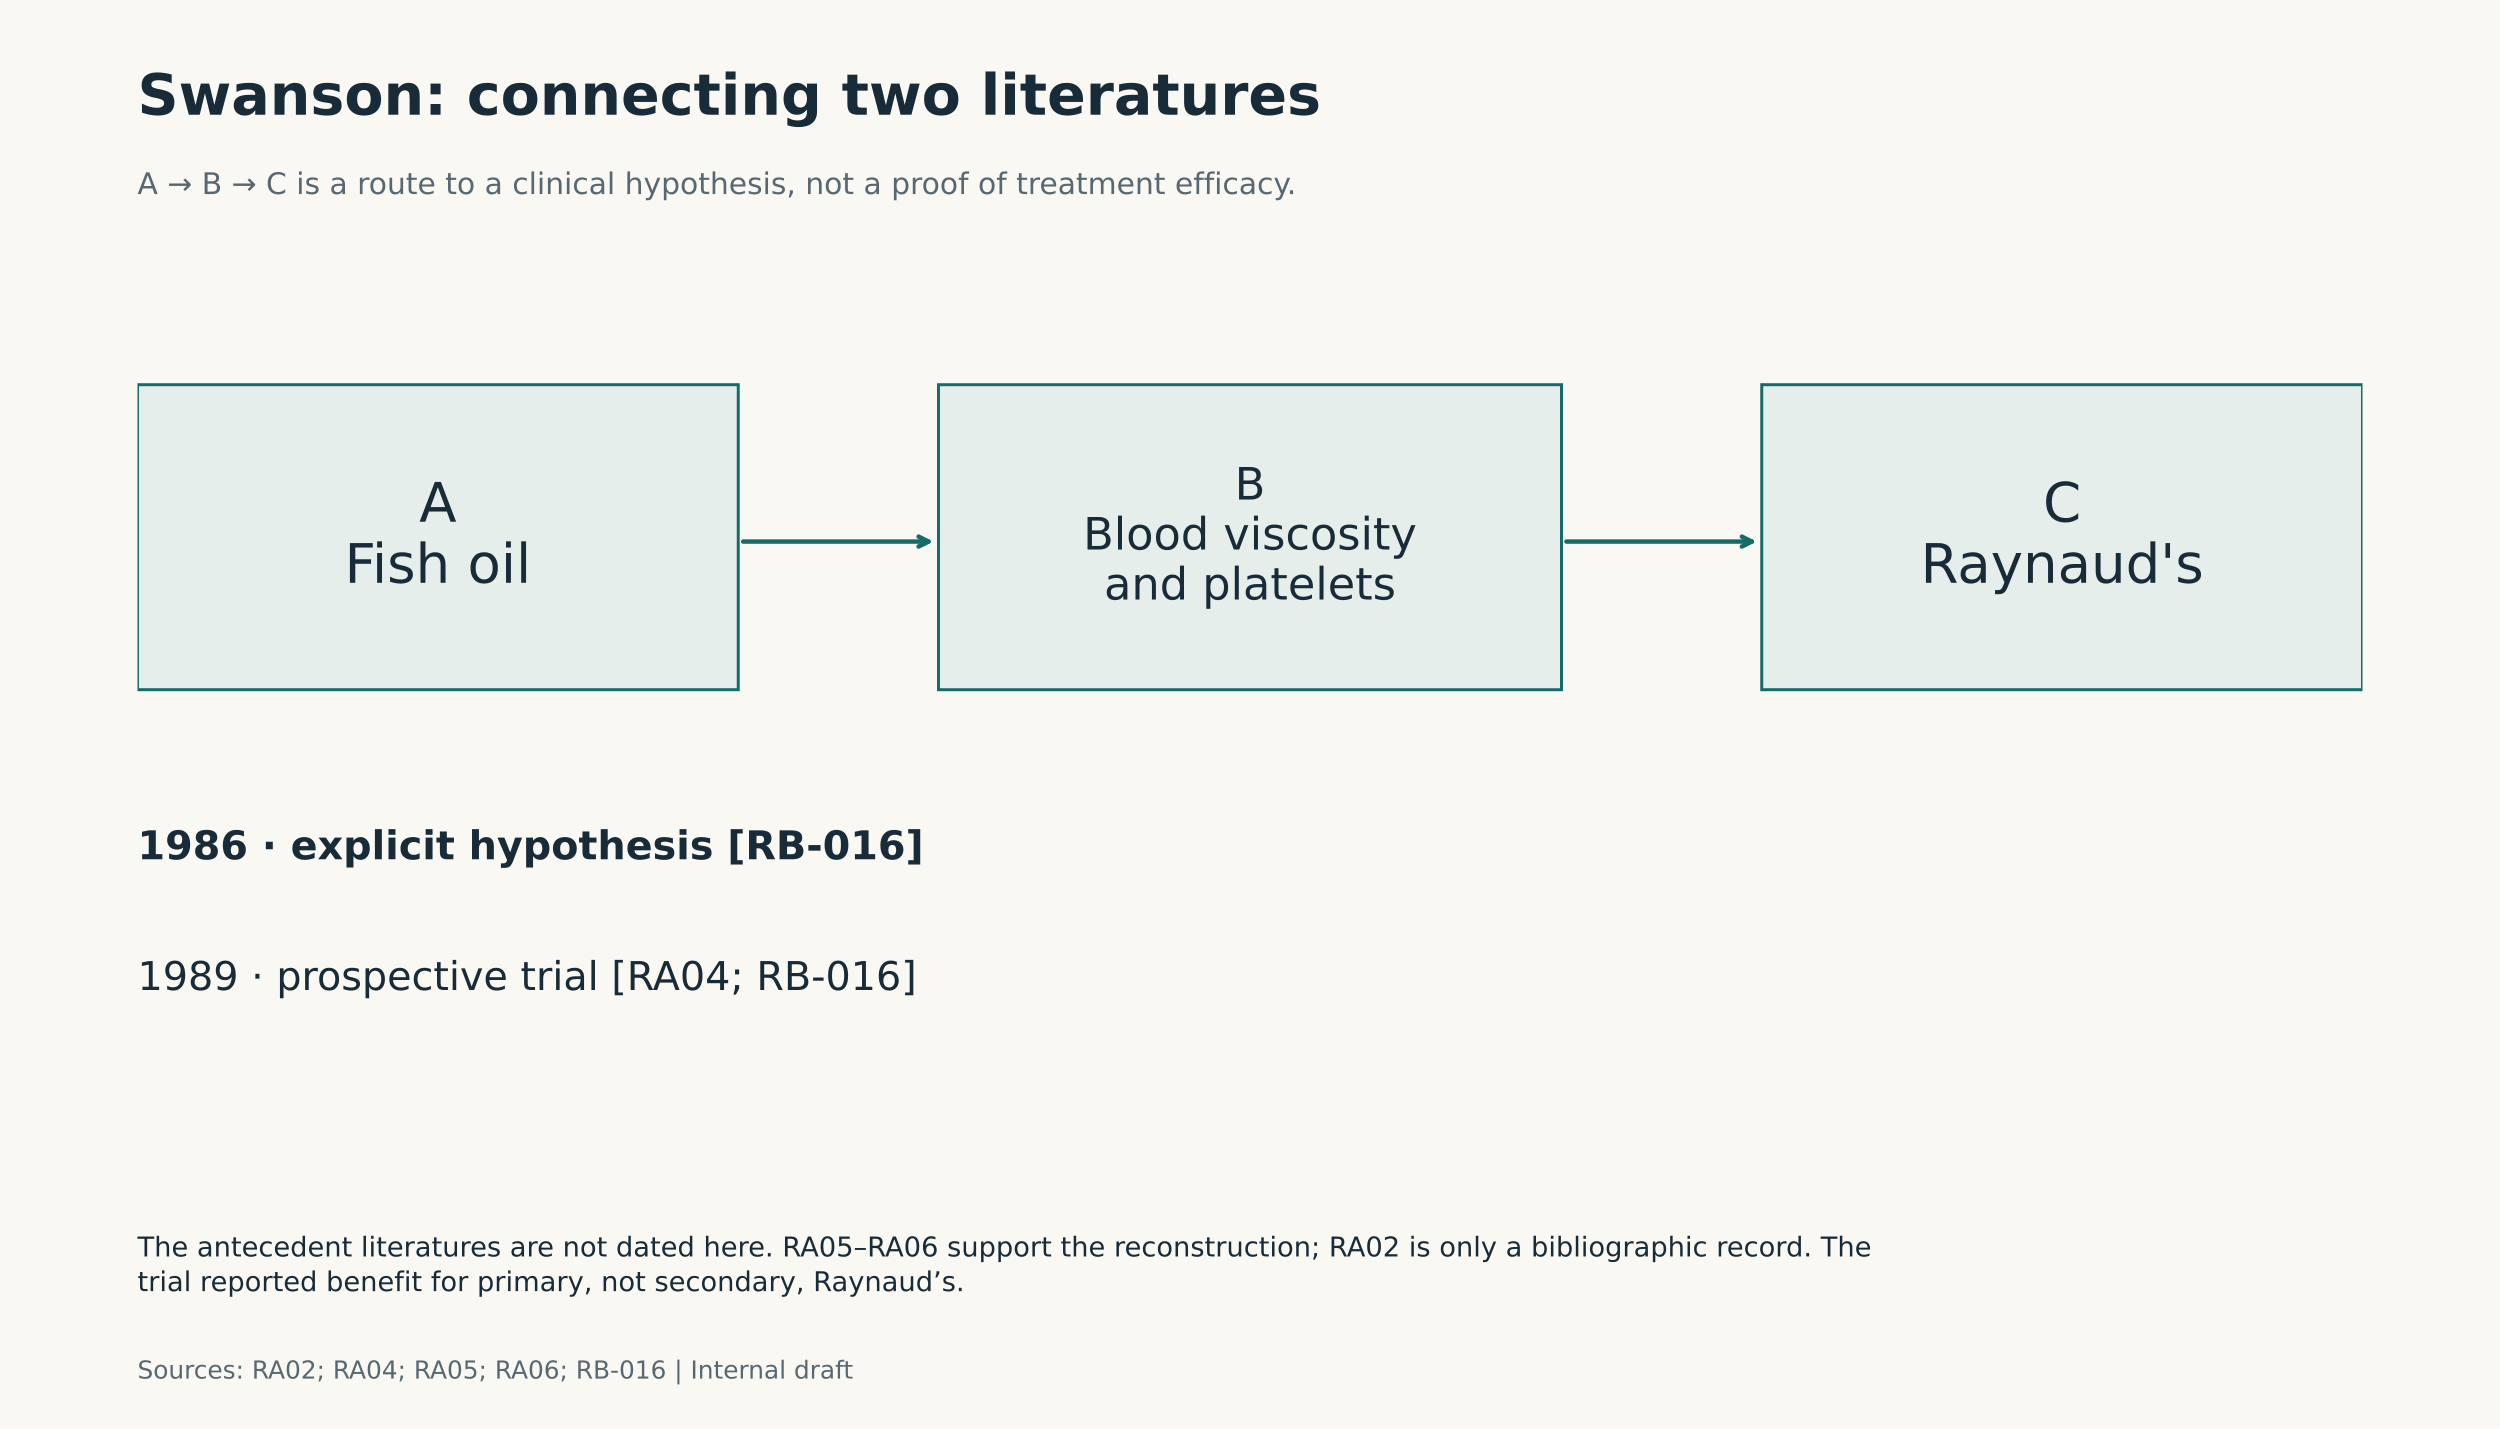
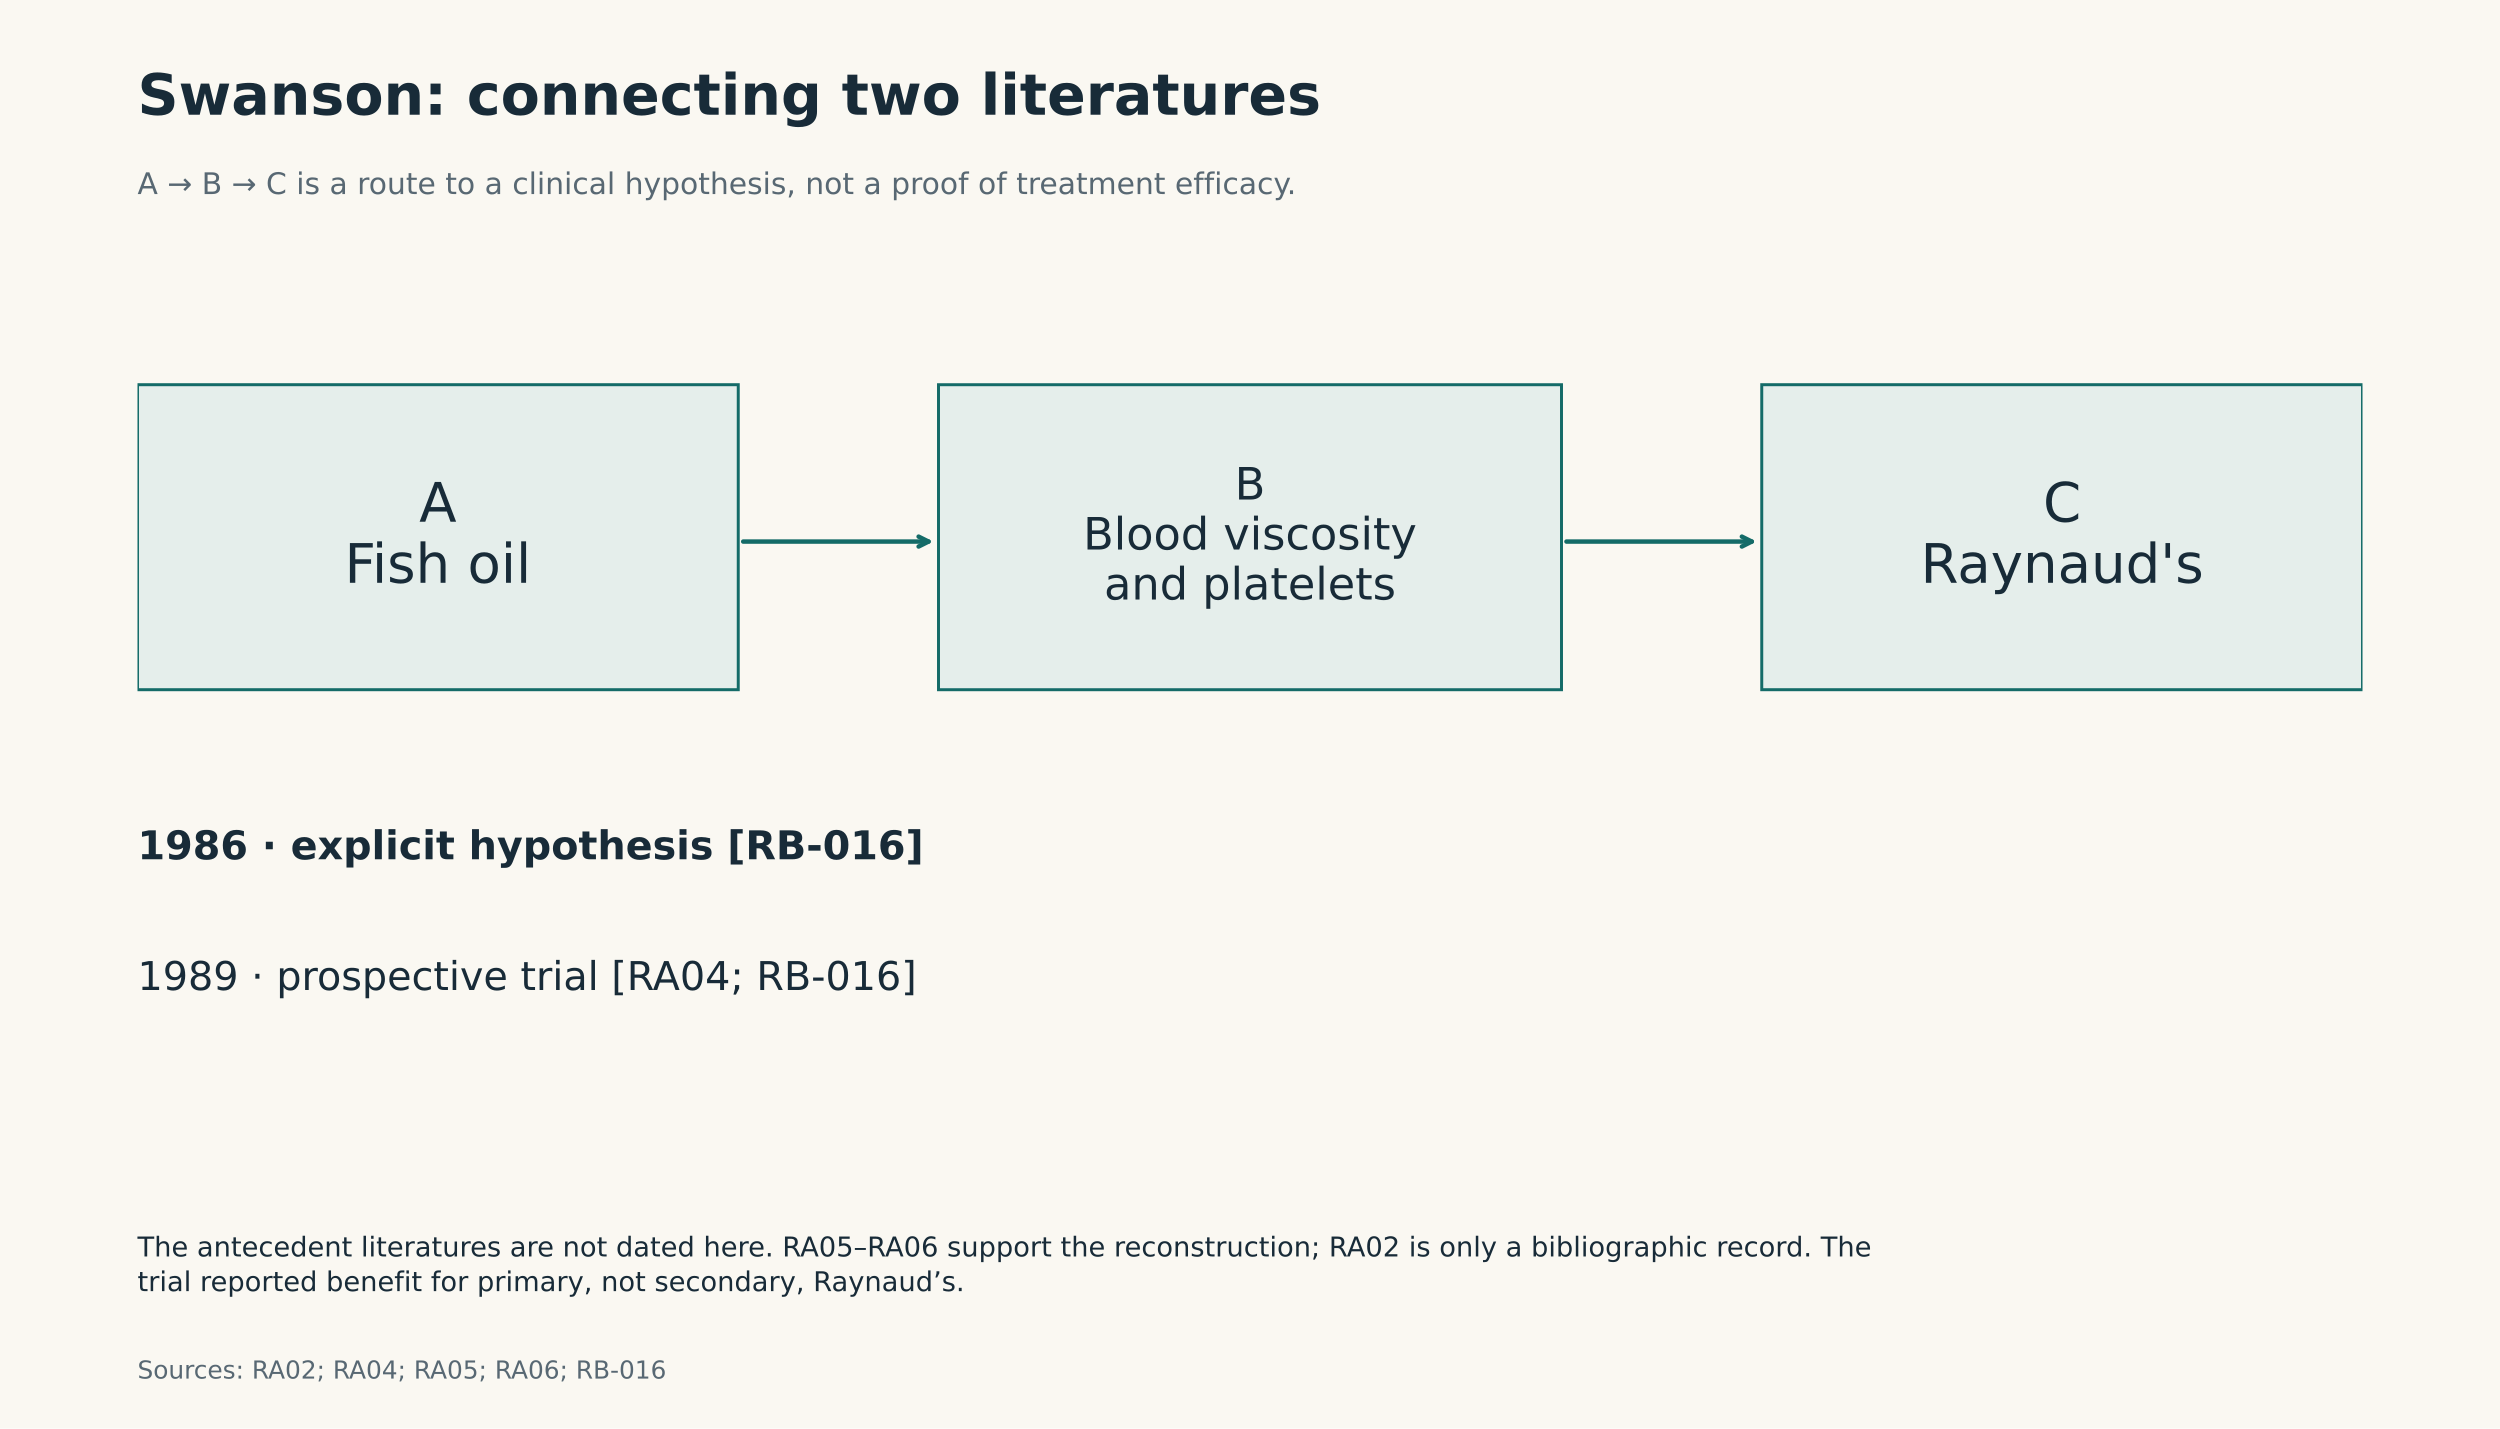
<svg xmlns="http://www.w3.org/2000/svg" width="1008pt" height="576pt" viewBox="0 0 1008 576" version="1.1">
  <defs>
    <style type="text/css">*{stroke-linejoin: round; stroke-linecap: butt}</style>
  </defs>
  <g id="figure_1">
    <g id="patch_1">
      <path d="M 0 576  L 1008 576  L 1008 0  L 0 0  z " style="fill: #faf8f2" />
    </g>
    <g id="axes_1">
      <g id="patch_2">
-         <path d="M 55.44 278.093  L 297.662 278.093  L 297.662 155.117  L 55.44 155.117  z " clip-path="url(#pf925835706)" style="fill: #e5eeeb; stroke: #146b68; stroke-width: 1.2; stroke-linejoin: miter" />
+         <path d="M 55.44 278.093  L 297.662 278.093  L 297.662 155.117  L 55.44 155.117  z " clip-path="url(#p2d1df315e9)" style="fill: #e5eeeb; stroke: #146b68; stroke-width: 1.2; stroke-linejoin: miter" />
      </g>
      <g id="patch_3">
-         <path d="M 378.403 278.093  L 629.597 278.093  L 629.597 155.117  L 378.403 155.117  z " clip-path="url(#pf925835706)" style="fill: #e5eeeb; stroke: #146b68; stroke-width: 1.2; stroke-linejoin: miter" />
+         <path d="M 378.403 278.093  L 629.597 278.093  L 629.597 155.117  L 378.403 155.117  z " clip-path="url(#p2d1df315e9)" style="fill: #e5eeeb; stroke: #146b68; stroke-width: 1.2; stroke-linejoin: miter" />
      </g>
      <g id="patch_4">
-         <path d="M 710.338 278.093  L 952.56 278.093  L 952.56 155.117  L 710.338 155.117  z " clip-path="url(#pf925835706)" style="fill: #e5eeeb; stroke: #146b68; stroke-width: 1.2; stroke-linejoin: miter" />
+         <path d="M 710.338 278.093  L 952.56 278.093  L 952.56 155.117  L 710.338 155.117  z " clip-path="url(#p2d1df315e9)" style="fill: #e5eeeb; stroke: #146b68; stroke-width: 1.2; stroke-linejoin: miter" />
      </g>
      <g id="text_1">
        <text style="font-size: 22px; font-family: 'DejaVu Sans'; fill: #182b38" transform="translate(169.0265 210.3578)">A</text>
        <text style="font-size: 22px; font-family: 'DejaVu Sans'; fill: #182b38" transform="translate(138.926 234.993)">Fish oil</text>
      </g>
      <g id="text_2">
        <text style="font-size: 18px; font-family: 'DejaVu Sans'; fill: #182b38" transform="translate(497.8252 201.4156)">B</text>
        <text style="font-size: 18px; font-family: 'DejaVu Sans'; fill: #182b38" transform="translate(436.7222 221.5717)">Blood viscosity</text>
        <text style="font-size: 18px; font-family: 'DejaVu Sans'; fill: #182b38" transform="translate(445.1569 241.7277)">and platelets</text>
      </g>
      <g id="text_3">
        <text style="font-size: 22px; font-family: 'DejaVu Sans'; fill: #182b38" transform="translate(823.7677 210.3578)">C</text>
        <text style="font-size: 22px; font-family: 'DejaVu Sans'; fill: #182b38" transform="translate(774.3811 234.993)">Raynaud's</text>
      </g>
      <g id="patch_5">
        <path d="M 299.658 218.362  Q 338.029 218.362 374.387 218.362  " style="fill: none; stroke: #146b68; stroke-width: 1.8; stroke-linecap: round" />
        <path d="M 370.387 216.362  L 374.387 218.362  L 370.387 220.362  " style="fill: none; stroke: #146b68; stroke-width: 1.8; stroke-linecap: round" />
      </g>
      <g id="patch_6">
        <path d="M 631.593 218.362  Q 669.963 218.362 706.321 218.362  " style="fill: none; stroke: #146b68; stroke-width: 1.8; stroke-linecap: round" />
        <path d="M 702.321 216.362  L 706.321 218.362  L 702.321 220.362  " style="fill: none; stroke: #146b68; stroke-width: 1.8; stroke-linecap: round" />
      </g>
      <g id="text_4">
        <text style="font-weight: 700; font-size: 16px; font-family: 'DejaVu Sans'; text-anchor: start; fill: #182b38" x="55.44" y="346.468" transform="rotate(-0 55.44 346.4679)">1986 · explicit hypothesis [RB-016]</text>
      </g>
      <g id="text_5">
        <text style="font-size: 16px; font-family: 'DejaVu Sans'; text-anchor: start; fill: #182b38" x="55.44" y="399.172" transform="rotate(-0 55.44 399.1719)">1989 · prospective trial [RA04; RB-016]</text>
      </g>
    </g>
    <g id="text_6">
      <text style="font-weight: 700; font-size: 23px; font-family: 'DejaVu Sans'; text-anchor: start; fill: #182b38" x="55.44" y="46.276" transform="rotate(-0 55.44 46.27641)">Swanson: connecting two literatures</text>
    </g>
    <g id="text_7">
      <text style="font-size: 12px; font-family: 'DejaVu Sans'; text-anchor: start; fill: #586873" x="55.44" y="78.238" transform="rotate(-0 55.44 78.23812)">A → B → C is a route to a clinical hypothesis, not a proof of treatment efficacy.</text>
    </g>
    <g id="text_8">
      <text style="font-size: 11px; font-family: 'DejaVu Sans'; fill: #182b38" transform="translate(55.44 506.5983)">The antecedent literatures are not dated here. RA05–RA06 support the reconstruction; RA02 is only a bibliographic record. The</text>
      <text style="font-size: 11px; font-family: 'DejaVu Sans'; fill: #182b38" transform="translate(55.44 520.5875)">trial reported benefit for primary, not secondary, Raynaud’s.</text>
    </g>
    <g id="text_9">
-       <text style="font-size: 10px; font-family: 'DejaVu Sans'; text-anchor: start; fill: #586873" x="55.44" y="555.84" transform="rotate(-0 55.44 555.84)">Sources: RA02; RA04; RA05; RA06; RB-016  |  Internal draft</text>
+       <text style="font-size: 10px; font-family: 'DejaVu Sans'; text-anchor: start; fill: #586873" x="55.44" y="555.84" transform="rotate(-0 55.44 555.84)">Sources: RA02; RA04; RA05; RA06; RB-016</text>
    </g>
  </g>
  <defs>
-     <clipPath id="pf925835706">
+     <clipPath id="p2d1df315e9">
      <rect x="55.44" y="109.44" width="897.12" height="351.36" />
    </clipPath>
  </defs>
</svg>
